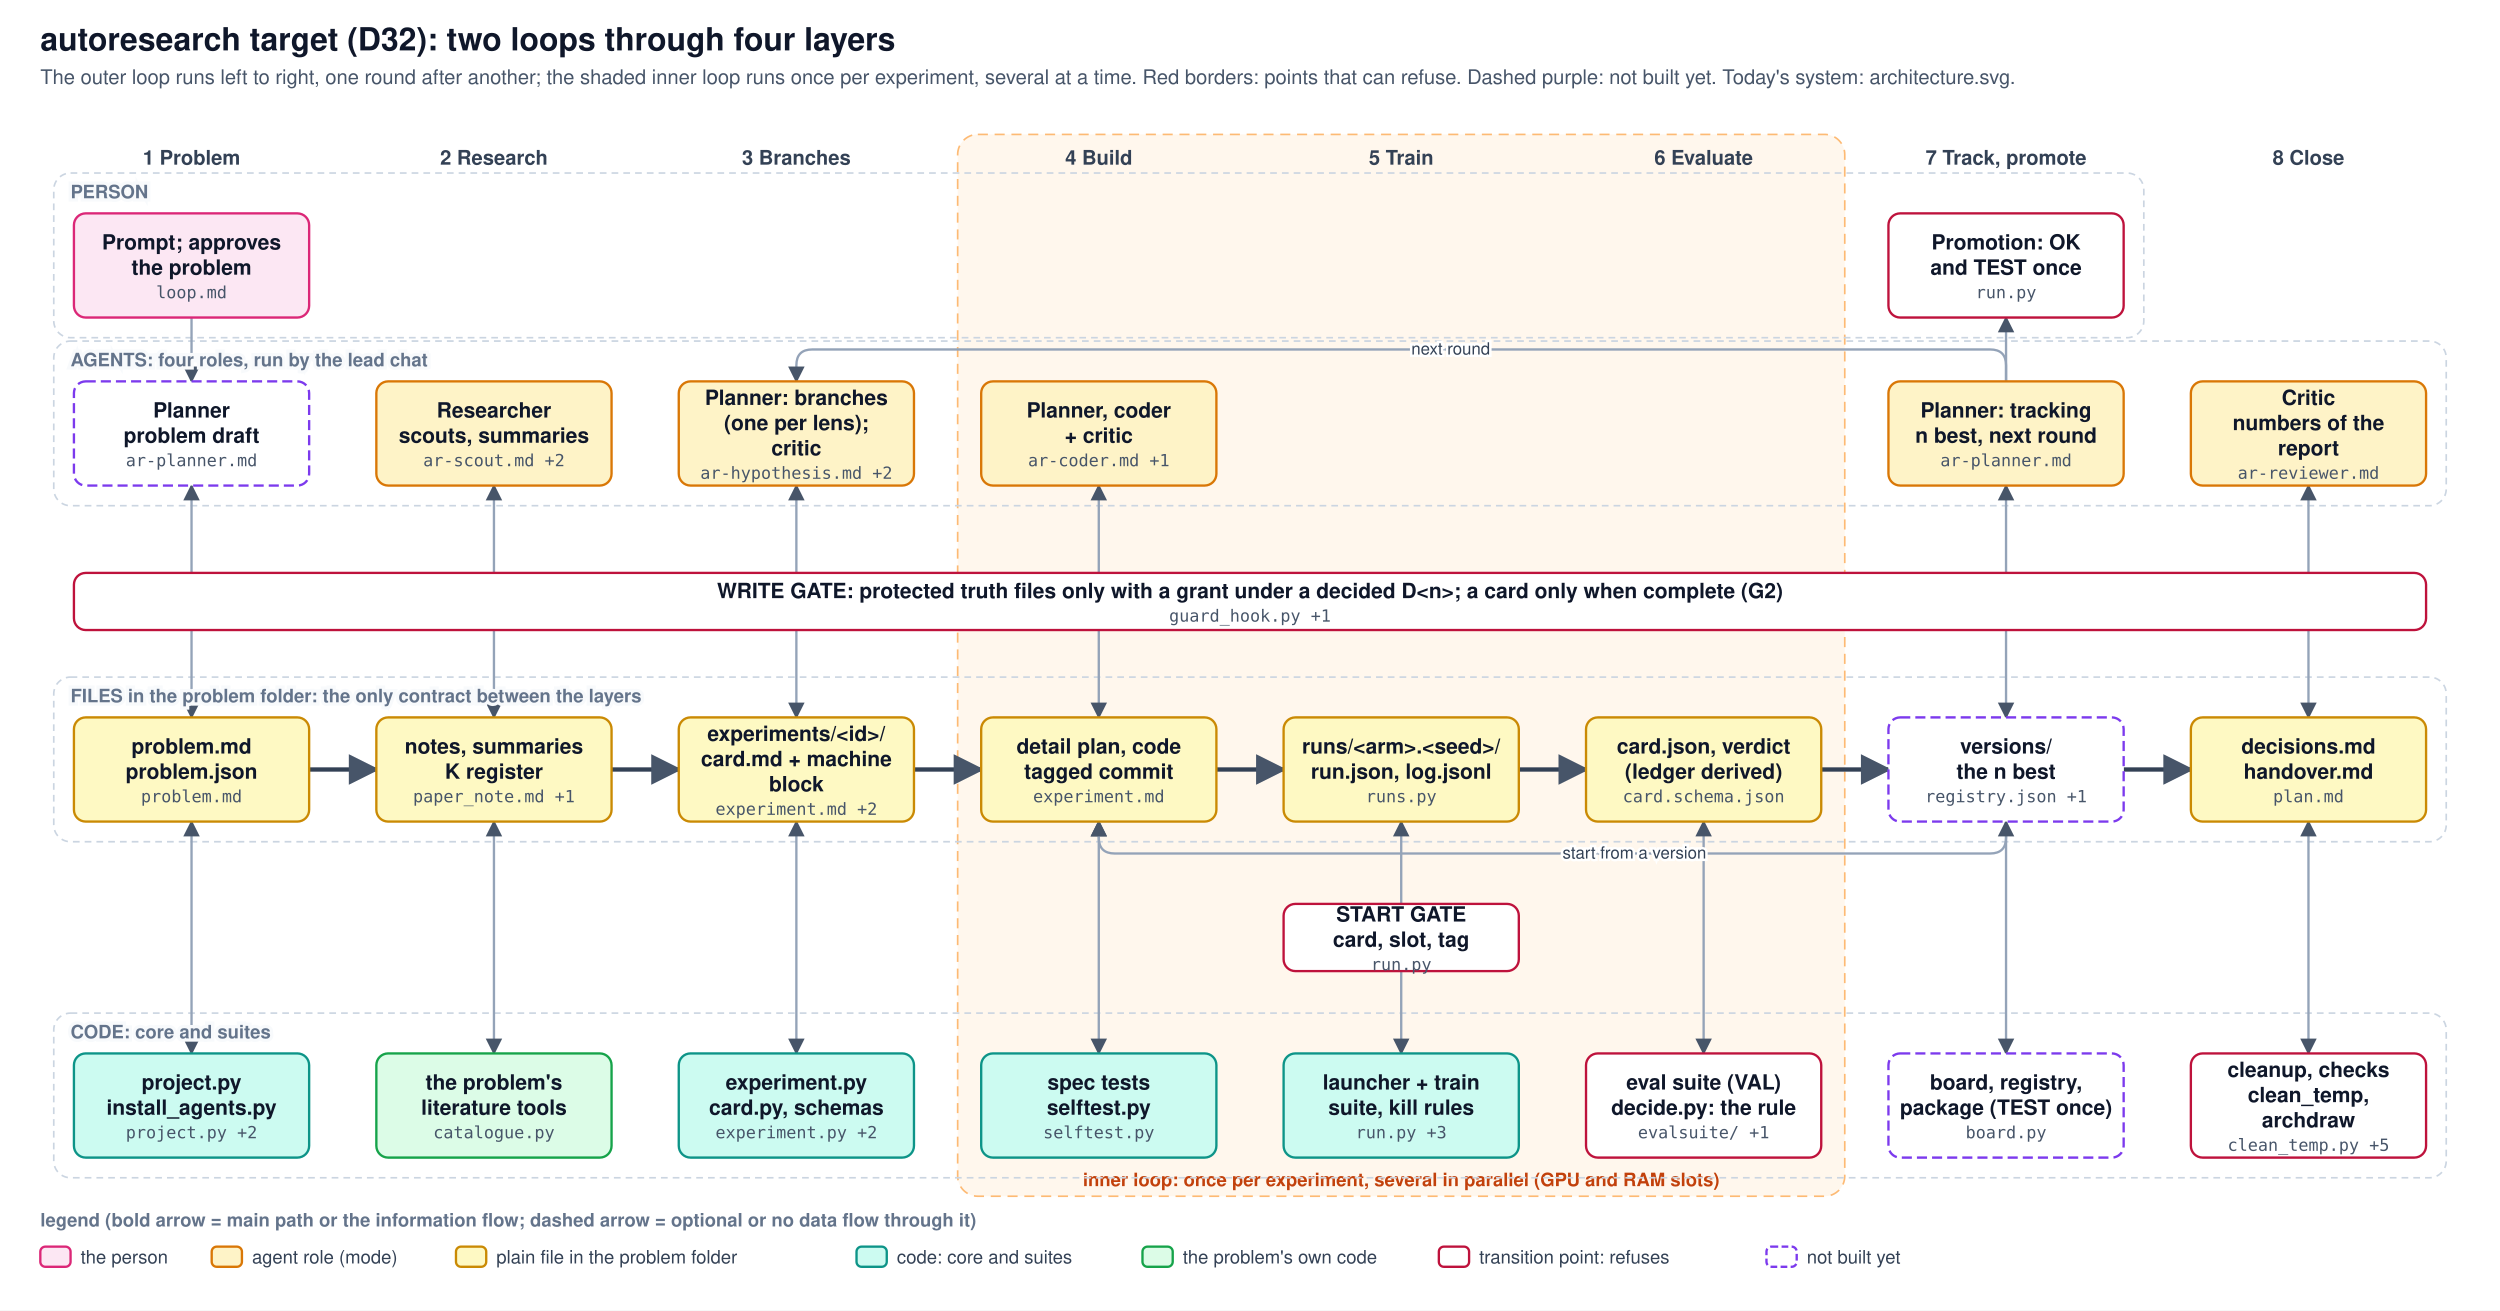
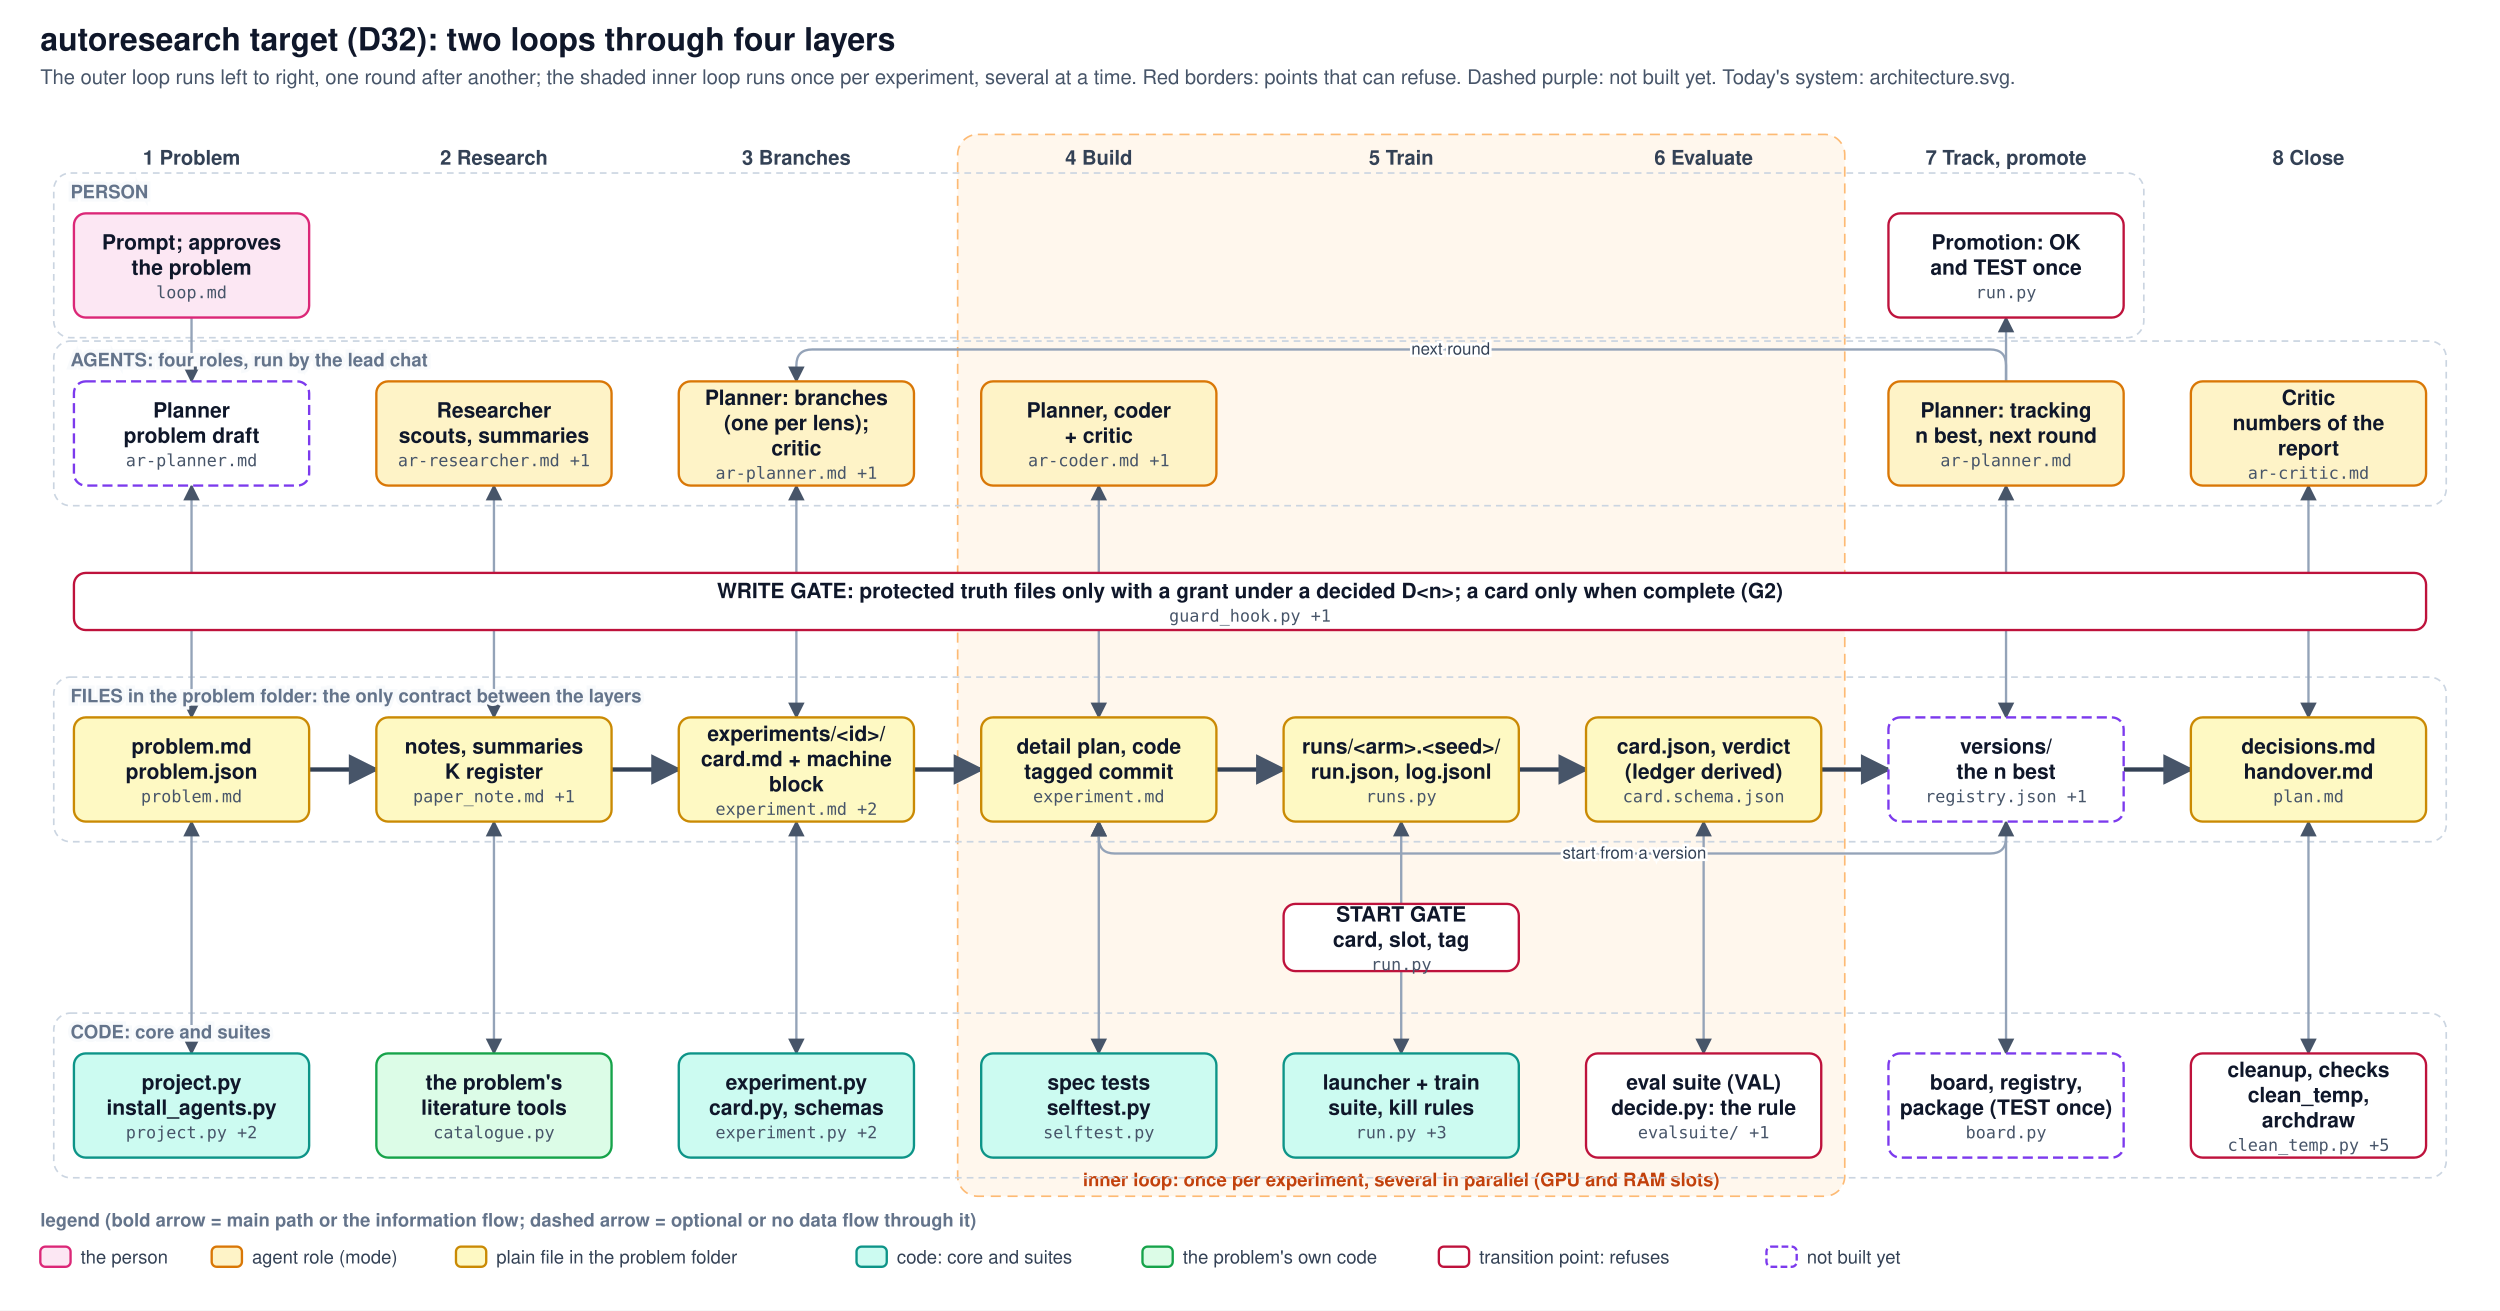
<svg xmlns="http://www.w3.org/2000/svg" viewBox="0 0 1488 780" width="1488" height="780" font-family="Segoe UI, Helvetica, Arial, sans-serif">
  <defs>
    <marker id="ah" viewBox="0 0 10 10" refX="9" refY="5" markerWidth="7" markerHeight="7" orient="auto-start-reverse">
      <path d="M0,0 L10,5 L0,10 z" fill="#475569" />
    </marker>
  </defs>
  <rect width="1488" height="780" fill="#ffffff" />
  <text x="24" y="30" font-size="19" font-weight="700" fill="#0f172a">autoresearch target (D32): two loops through four layers</text>
  <text x="24" y="50" font-size="12" fill="#475569">The outer loop runs left to right, one round after another; the shaded inner loop runs once per experiment, several at a time. Red borders: points that can refuse. Dashed purple: not built yet. Today's system: architecture.svg.</text>
  <rect x="570" y="80" width="528" height="632" rx="12" fill="#fff7ed" stroke="#fdba74" stroke-dasharray="6 4" />
  <text x="834.0" y="706" font-size="11" font-weight="600" text-anchor="middle" fill="#c2410c">inner loop: once per experiment, several in parallel (GPU and RAM slots)</text>
  <text x="114.0" y="98" font-size="12" font-weight="700" text-anchor="middle" fill="#334155">1 Problem</text>
  <text x="294.0" y="98" font-size="12" font-weight="700" text-anchor="middle" fill="#334155">2 Research</text>
  <text x="474.0" y="98" font-size="12" font-weight="700" text-anchor="middle" fill="#334155">3 Branches</text>
  <text x="654.0" y="98" font-size="12" font-weight="700" text-anchor="middle" fill="#334155">4 Build</text>
  <text x="834.0" y="98" font-size="12" font-weight="700" text-anchor="middle" fill="#334155">5 Train</text>
  <text x="1014.0" y="98" font-size="12" font-weight="700" text-anchor="middle" fill="#334155">6 Evaluate</text>
  <text x="1194.0" y="98" font-size="12" font-weight="700" text-anchor="middle" fill="#334155">7 Track, promote</text>
  <text x="1374.0" y="98" font-size="12" font-weight="700" text-anchor="middle" fill="#334155">8 Close</text>
  <rect x="32.0" y="103.0" width="1244.0" height="98.0" rx="10" fill="none" stroke="#cbd5e1" stroke-dasharray="4 3" />
  <rect x="32.0" y="203.0" width="1424.0" height="98.0" rx="10" fill="none" stroke="#cbd5e1" stroke-dasharray="4 3" />
  <rect x="32.0" y="403.0" width="1424.0" height="98.0" rx="10" fill="none" stroke="#cbd5e1" stroke-dasharray="4 3" />
  <rect x="32.0" y="603.0" width="1424.0" height="98.0" rx="10" fill="none" stroke="#cbd5e1" stroke-dasharray="4 3" />
  <path d="M114.0,189.0 C114.0,208.0 114.0,208.0 114.0,227.0" fill="none" stroke="#94a3b8" stroke-width="1.4" marker-end="url(#ah)" />
  <path d="M114.0,289.0 C114.0,358.0 114.0,358.0 114.0,427.0" fill="none" stroke="#94a3b8" stroke-width="1.4" marker-start="url(#ah)" marker-end="url(#ah)" />
  <path d="M294.0,289.0 C294.0,358.0 294.0,358.0 294.0,427.0" fill="none" stroke="#94a3b8" stroke-width="1.4" marker-start="url(#ah)" marker-end="url(#ah)" />
  <path d="M474.0,289.0 C474.0,358.0 474.0,358.0 474.0,427.0" fill="none" stroke="#94a3b8" stroke-width="1.4" marker-start="url(#ah)" marker-end="url(#ah)" />
  <path d="M654.0,289.0 C654.0,358.0 654.0,358.0 654.0,427.0" fill="none" stroke="#94a3b8" stroke-width="1.4" marker-start="url(#ah)" marker-end="url(#ah)" />
  <path d="M1194.0,289.0 C1194.0,358.0 1194.0,358.0 1194.0,427.0" fill="none" stroke="#94a3b8" stroke-width="1.4" marker-start="url(#ah)" marker-end="url(#ah)" />
  <path d="M1374.0,289.0 C1374.0,358.0 1374.0,358.0 1374.0,427.0" fill="none" stroke="#94a3b8" stroke-width="1.4" marker-start="url(#ah)" marker-end="url(#ah)" />
  <path d="M1194.0,227.0 C1194.0,208.0 1194.0,208.0 1194.0,189.0" fill="none" stroke="#94a3b8" stroke-width="1.4" marker-end="url(#ah)" />
  <path d="M184.0,458.0 C204.0,458.0 204.0,458.0 224.0,458.0" fill="none" stroke="#334155" stroke-width="2.6" marker-end="url(#ah)" />
  <path d="M364.0,458.0 C384.0,458.0 384.0,458.0 404.0,458.0" fill="none" stroke="#334155" stroke-width="2.6" marker-end="url(#ah)" />
  <path d="M544.0,458.0 C564.0,458.0 564.0,458.0 584.0,458.0" fill="none" stroke="#334155" stroke-width="2.6" marker-end="url(#ah)" />
  <path d="M724.0,458.0 C744.0,458.0 744.0,458.0 764.0,458.0" fill="none" stroke="#334155" stroke-width="2.6" marker-end="url(#ah)" />
  <path d="M904.0,458.0 C924.0,458.0 924.0,458.0 944.0,458.0" fill="none" stroke="#334155" stroke-width="2.6" marker-end="url(#ah)" />
  <path d="M1084.0,458.0 C1104.0,458.0 1104.0,458.0 1124.0,458.0" fill="none" stroke="#334155" stroke-width="2.6" marker-end="url(#ah)" />
  <path d="M1264.0,458.0 C1284.0,458.0 1284.0,458.0 1304.0,458.0" fill="none" stroke="#334155" stroke-width="2.6" marker-end="url(#ah)" />
  <path d="M1194.0,489.0 L1194.0,498.5 Q1194.0,508.0 1184.5,508.0 L663.5,508.0 Q654.0,508.0 654.0,498.5 L654.0,489.0" fill="none" stroke="#94a3b8" stroke-width="1.4" marker-end="url(#ah)" />
  <path d="M1194.0,227.0 L1194.0,217.5 Q1194.0,208.0 1184.5,208.0 L483.5,208.0 Q474.0,208.0 474.0,217.5 L474.0,227.0" fill="none" stroke="#94a3b8" stroke-width="1.4" marker-end="url(#ah)" />
  <path d="M114.0,489.0 C114.0,558.0 114.0,558.0 114.0,627.0" fill="none" stroke="#94a3b8" stroke-width="1.4" marker-start="url(#ah)" marker-end="url(#ah)" />
  <path d="M294.0,489.0 C294.0,558.0 294.0,558.0 294.0,627.0" fill="none" stroke="#94a3b8" stroke-width="1.4" marker-start="url(#ah)" marker-end="url(#ah)" />
  <path d="M474.0,489.0 C474.0,558.0 474.0,558.0 474.0,627.0" fill="none" stroke="#94a3b8" stroke-width="1.4" marker-start="url(#ah)" marker-end="url(#ah)" />
  <path d="M654.0,489.0 C654.0,558.0 654.0,558.0 654.0,627.0" fill="none" stroke="#94a3b8" stroke-width="1.4" marker-start="url(#ah)" marker-end="url(#ah)" />
  <path d="M834.0,489.0 C834.0,558.0 834.0,558.0 834.0,627.0" fill="none" stroke="#94a3b8" stroke-width="1.4" marker-start="url(#ah)" marker-end="url(#ah)" />
  <path d="M1014.0,489.0 C1014.0,558.0 1014.0,558.0 1014.0,627.0" fill="none" stroke="#94a3b8" stroke-width="1.4" marker-start="url(#ah)" marker-end="url(#ah)" />
  <path d="M1194.0,489.0 C1194.0,558.0 1194.0,558.0 1194.0,627.0" fill="none" stroke="#94a3b8" stroke-width="1.4" marker-start="url(#ah)" marker-end="url(#ah)" />
  <path d="M1374.0,489.0 C1374.0,558.0 1374.0,558.0 1374.0,627.0" fill="none" stroke="#94a3b8" stroke-width="1.4" marker-start="url(#ah)" marker-end="url(#ah)" />
  <g>
    <rect x="44" y="127.0" width="140" height="62" rx="7" fill="#fce7f3" stroke="#db2777" stroke-width="1.4" />
    <text x="114.0" y="148.5" font-size="12.5" font-weight="600" text-anchor="middle" fill="#0f172a">Prompt; approves</text>
    <text x="114.0" y="163.5" font-size="12.5" font-weight="600" text-anchor="middle" fill="#0f172a">the problem</text>
    <text x="114.0" y="177.5" font-size="10" text-anchor="middle" fill="#475569" font-family="Consolas, Menlo, monospace">loop.md</text>
  </g>
  <g>
    <rect x="1124" y="127.0" width="140" height="62" rx="7" fill="#ffffff" stroke="#be123c" stroke-width="1.4" />
    <text x="1194.0" y="148.5" font-size="12.5" font-weight="600" text-anchor="middle" fill="#0f172a">Promotion: OK</text>
    <text x="1194.0" y="163.5" font-size="12.5" font-weight="600" text-anchor="middle" fill="#0f172a">and TEST once</text>
    <text x="1194.0" y="177.5" font-size="10" text-anchor="middle" fill="#475569" font-family="Consolas, Menlo, monospace">run.py</text>
  </g>
  <g>
    <rect x="44" y="227.0" width="140" height="62" rx="7" fill="#ffffff" stroke="#7c3aed" stroke-width="1.4" stroke-dasharray="6 3" />
    <text x="114.0" y="248.5" font-size="12.5" font-weight="600" text-anchor="middle" fill="#0f172a">Planner</text>
    <text x="114.0" y="263.5" font-size="12.5" font-weight="600" text-anchor="middle" fill="#0f172a">problem draft</text>
    <text x="114.0" y="277.5" font-size="10" text-anchor="middle" fill="#475569" font-family="Consolas, Menlo, monospace">ar-planner.md</text>
  </g>
  <g>
    <rect x="224" y="227.0" width="140" height="62" rx="7" fill="#fef3c7" stroke="#d97706" stroke-width="1.4" />
    <text x="294.0" y="248.5" font-size="12.5" font-weight="600" text-anchor="middle" fill="#0f172a">Researcher</text>
    <text x="294.0" y="263.5" font-size="12.5" font-weight="600" text-anchor="middle" fill="#0f172a">scouts, summaries</text>
-     <text x="294.0" y="277.5" font-size="10" text-anchor="middle" fill="#475569" font-family="Consolas, Menlo, monospace">ar-scout.md +2</text>
+     <text x="294.0" y="277.5" font-size="10" text-anchor="middle" fill="#475569" font-family="Consolas, Menlo, monospace">ar-researcher.md +1</text>
  </g>
  <g>
    <rect x="404" y="227.0" width="140" height="62" rx="7" fill="#fef3c7" stroke="#d97706" stroke-width="1.4" />
    <text x="474.0" y="241.0" font-size="12.5" font-weight="600" text-anchor="middle" fill="#0f172a">Planner: branches</text>
    <text x="474.0" y="256.0" font-size="12.5" font-weight="600" text-anchor="middle" fill="#0f172a">(one per lens);</text>
    <text x="474.0" y="271.0" font-size="12.5" font-weight="600" text-anchor="middle" fill="#0f172a">critic</text>
-     <text x="474.0" y="285.0" font-size="10" text-anchor="middle" fill="#475569" font-family="Consolas, Menlo, monospace">ar-hypothesis.md +2</text>
+     <text x="474.0" y="285.0" font-size="10" text-anchor="middle" fill="#475569" font-family="Consolas, Menlo, monospace">ar-planner.md +1</text>
  </g>
  <g>
    <rect x="584" y="227.0" width="140" height="62" rx="7" fill="#fef3c7" stroke="#d97706" stroke-width="1.4" />
    <text x="654.0" y="248.5" font-size="12.5" font-weight="600" text-anchor="middle" fill="#0f172a">Planner, coder</text>
    <text x="654.0" y="263.5" font-size="12.5" font-weight="600" text-anchor="middle" fill="#0f172a">+ critic</text>
    <text x="654.0" y="277.5" font-size="10" text-anchor="middle" fill="#475569" font-family="Consolas, Menlo, monospace">ar-coder.md +1</text>
  </g>
  <g>
    <rect x="1124" y="227.0" width="140" height="62" rx="7" fill="#fef3c7" stroke="#d97706" stroke-width="1.4" />
    <text x="1194.0" y="248.5" font-size="12.5" font-weight="600" text-anchor="middle" fill="#0f172a">Planner: tracking</text>
    <text x="1194.0" y="263.5" font-size="12.5" font-weight="600" text-anchor="middle" fill="#0f172a">n best, next round</text>
    <text x="1194.0" y="277.5" font-size="10" text-anchor="middle" fill="#475569" font-family="Consolas, Menlo, monospace">ar-planner.md</text>
  </g>
  <g>
    <rect x="1304" y="227.0" width="140" height="62" rx="7" fill="#fef3c7" stroke="#d97706" stroke-width="1.4" />
    <text x="1374.0" y="241.0" font-size="12.5" font-weight="600" text-anchor="middle" fill="#0f172a">Critic</text>
    <text x="1374.0" y="256.0" font-size="12.5" font-weight="600" text-anchor="middle" fill="#0f172a">numbers of the</text>
    <text x="1374.0" y="271.0" font-size="12.5" font-weight="600" text-anchor="middle" fill="#0f172a">report</text>
-     <text x="1374.0" y="285.0" font-size="10" text-anchor="middle" fill="#475569" font-family="Consolas, Menlo, monospace">ar-reviewer.md</text>
+     <text x="1374.0" y="285.0" font-size="10" text-anchor="middle" fill="#475569" font-family="Consolas, Menlo, monospace">ar-critic.md</text>
  </g>
  <g>
    <rect x="44" y="341.0" width="1400" height="34" rx="7" fill="#ffffff" stroke="#be123c" stroke-width="1.4" />
    <text x="744.0" y="356.0" font-size="12.5" font-weight="600" text-anchor="middle" fill="#0f172a">WRITE GATE: protected truth files only with a grant under a decided D&lt;n&gt;; a card only when complete (G2)</text>
    <text x="744.0" y="370.0" font-size="10" text-anchor="middle" fill="#475569" font-family="Consolas, Menlo, monospace">guard_hook.py +1</text>
  </g>
  <g>
    <rect x="44" y="427.0" width="140" height="62" rx="7" fill="#fef9c3" stroke="#ca8a04" stroke-width="1.4" />
    <text x="114.0" y="448.5" font-size="12.5" font-weight="600" text-anchor="middle" fill="#0f172a">problem.md</text>
    <text x="114.0" y="463.5" font-size="12.5" font-weight="600" text-anchor="middle" fill="#0f172a">problem.json</text>
    <text x="114.0" y="477.5" font-size="10" text-anchor="middle" fill="#475569" font-family="Consolas, Menlo, monospace">problem.md</text>
  </g>
  <g>
    <rect x="224" y="427.0" width="140" height="62" rx="7" fill="#fef9c3" stroke="#ca8a04" stroke-width="1.4" />
    <text x="294.0" y="448.5" font-size="12.5" font-weight="600" text-anchor="middle" fill="#0f172a">notes, summaries</text>
    <text x="294.0" y="463.5" font-size="12.5" font-weight="600" text-anchor="middle" fill="#0f172a">K register</text>
    <text x="294.0" y="477.5" font-size="10" text-anchor="middle" fill="#475569" font-family="Consolas, Menlo, monospace">paper_note.md +1</text>
  </g>
  <g>
    <rect x="404" y="427.0" width="140" height="62" rx="7" fill="#fef9c3" stroke="#ca8a04" stroke-width="1.4" />
    <text x="474.0" y="441.0" font-size="12.5" font-weight="600" text-anchor="middle" fill="#0f172a">experiments/&lt;id&gt;/</text>
    <text x="474.0" y="456.0" font-size="12.5" font-weight="600" text-anchor="middle" fill="#0f172a">card.md + machine</text>
    <text x="474.0" y="471.0" font-size="12.5" font-weight="600" text-anchor="middle" fill="#0f172a">block</text>
    <text x="474.0" y="485.0" font-size="10" text-anchor="middle" fill="#475569" font-family="Consolas, Menlo, monospace">experiment.md +2</text>
  </g>
  <g>
    <rect x="584" y="427.0" width="140" height="62" rx="7" fill="#fef9c3" stroke="#ca8a04" stroke-width="1.4" />
    <text x="654.0" y="448.5" font-size="12.5" font-weight="600" text-anchor="middle" fill="#0f172a">detail plan, code</text>
    <text x="654.0" y="463.5" font-size="12.5" font-weight="600" text-anchor="middle" fill="#0f172a">tagged commit</text>
    <text x="654.0" y="477.5" font-size="10" text-anchor="middle" fill="#475569" font-family="Consolas, Menlo, monospace">experiment.md</text>
  </g>
  <g>
    <rect x="764" y="427.0" width="140" height="62" rx="7" fill="#fef9c3" stroke="#ca8a04" stroke-width="1.4" />
    <text x="834.0" y="448.5" font-size="12.5" font-weight="600" text-anchor="middle" fill="#0f172a">runs/&lt;arm&gt;.&lt;seed&gt;/</text>
    <text x="834.0" y="463.5" font-size="12.5" font-weight="600" text-anchor="middle" fill="#0f172a">run.json, log.jsonl</text>
    <text x="834.0" y="477.5" font-size="10" text-anchor="middle" fill="#475569" font-family="Consolas, Menlo, monospace">runs.py</text>
  </g>
  <g>
    <rect x="944" y="427.0" width="140" height="62" rx="7" fill="#fef9c3" stroke="#ca8a04" stroke-width="1.4" />
    <text x="1014.0" y="448.5" font-size="12.5" font-weight="600" text-anchor="middle" fill="#0f172a">card.json, verdict</text>
    <text x="1014.0" y="463.5" font-size="12.5" font-weight="600" text-anchor="middle" fill="#0f172a">(ledger derived)</text>
    <text x="1014.0" y="477.5" font-size="10" text-anchor="middle" fill="#475569" font-family="Consolas, Menlo, monospace">card.schema.json</text>
  </g>
  <g>
    <rect x="1124" y="427.0" width="140" height="62" rx="7" fill="#ffffff" stroke="#7c3aed" stroke-width="1.4" stroke-dasharray="6 3" />
    <text x="1194.0" y="448.5" font-size="12.5" font-weight="600" text-anchor="middle" fill="#0f172a">versions/</text>
    <text x="1194.0" y="463.5" font-size="12.5" font-weight="600" text-anchor="middle" fill="#0f172a">the n best</text>
    <text x="1194.0" y="477.5" font-size="10" text-anchor="middle" fill="#475569" font-family="Consolas, Menlo, monospace">registry.json +1</text>
  </g>
  <g>
    <rect x="1304" y="427.0" width="140" height="62" rx="7" fill="#fef9c3" stroke="#ca8a04" stroke-width="1.4" />
    <text x="1374.0" y="448.5" font-size="12.5" font-weight="600" text-anchor="middle" fill="#0f172a">decisions.md</text>
    <text x="1374.0" y="463.5" font-size="12.5" font-weight="600" text-anchor="middle" fill="#0f172a">handover.md</text>
    <text x="1374.0" y="477.5" font-size="10" text-anchor="middle" fill="#475569" font-family="Consolas, Menlo, monospace">plan.md</text>
  </g>
  <g>
    <rect x="764" y="538.0" width="140" height="40" rx="7" fill="#ffffff" stroke="#be123c" stroke-width="1.4" />
    <text x="834.0" y="548.5" font-size="12.5" font-weight="600" text-anchor="middle" fill="#0f172a">START GATE</text>
    <text x="834.0" y="563.5" font-size="12.5" font-weight="600" text-anchor="middle" fill="#0f172a">card, slot, tag</text>
    <text x="834.0" y="577.5" font-size="10" text-anchor="middle" fill="#475569" font-family="Consolas, Menlo, monospace">run.py</text>
  </g>
  <g>
    <rect x="44" y="627.0" width="140" height="62" rx="7" fill="#ccfbf1" stroke="#0d9488" stroke-width="1.4" />
    <text x="114.0" y="648.5" font-size="12.5" font-weight="600" text-anchor="middle" fill="#0f172a">project.py</text>
    <text x="114.0" y="663.5" font-size="12.5" font-weight="600" text-anchor="middle" fill="#0f172a">install_agents.py</text>
    <text x="114.0" y="677.5" font-size="10" text-anchor="middle" fill="#475569" font-family="Consolas, Menlo, monospace">project.py +2</text>
  </g>
  <g>
    <rect x="224" y="627.0" width="140" height="62" rx="7" fill="#dcfce7" stroke="#16a34a" stroke-width="1.4" />
    <text x="294.0" y="648.5" font-size="12.5" font-weight="600" text-anchor="middle" fill="#0f172a">the problem's</text>
    <text x="294.0" y="663.5" font-size="12.5" font-weight="600" text-anchor="middle" fill="#0f172a">literature tools</text>
    <text x="294.0" y="677.5" font-size="10" text-anchor="middle" fill="#475569" font-family="Consolas, Menlo, monospace">catalogue.py</text>
  </g>
  <g>
    <rect x="404" y="627.0" width="140" height="62" rx="7" fill="#ccfbf1" stroke="#0d9488" stroke-width="1.4" />
    <text x="474.0" y="648.5" font-size="12.5" font-weight="600" text-anchor="middle" fill="#0f172a">experiment.py</text>
    <text x="474.0" y="663.5" font-size="12.5" font-weight="600" text-anchor="middle" fill="#0f172a">card.py, schemas</text>
    <text x="474.0" y="677.5" font-size="10" text-anchor="middle" fill="#475569" font-family="Consolas, Menlo, monospace">experiment.py +2</text>
  </g>
  <g>
    <rect x="584" y="627.0" width="140" height="62" rx="7" fill="#ccfbf1" stroke="#0d9488" stroke-width="1.4" />
    <text x="654.0" y="648.5" font-size="12.5" font-weight="600" text-anchor="middle" fill="#0f172a">spec tests</text>
    <text x="654.0" y="663.5" font-size="12.5" font-weight="600" text-anchor="middle" fill="#0f172a">selftest.py</text>
    <text x="654.0" y="677.5" font-size="10" text-anchor="middle" fill="#475569" font-family="Consolas, Menlo, monospace">selftest.py</text>
  </g>
  <g>
    <rect x="764" y="627.0" width="140" height="62" rx="7" fill="#ccfbf1" stroke="#0d9488" stroke-width="1.4" />
    <text x="834.0" y="648.5" font-size="12.5" font-weight="600" text-anchor="middle" fill="#0f172a">launcher + train</text>
    <text x="834.0" y="663.5" font-size="12.5" font-weight="600" text-anchor="middle" fill="#0f172a">suite, kill rules</text>
    <text x="834.0" y="677.5" font-size="10" text-anchor="middle" fill="#475569" font-family="Consolas, Menlo, monospace">run.py +3</text>
  </g>
  <g>
    <rect x="944" y="627.0" width="140" height="62" rx="7" fill="#ffffff" stroke="#be123c" stroke-width="1.4" />
    <text x="1014.0" y="648.5" font-size="12.5" font-weight="600" text-anchor="middle" fill="#0f172a">eval suite (VAL)</text>
    <text x="1014.0" y="663.5" font-size="12.5" font-weight="600" text-anchor="middle" fill="#0f172a">decide.py: the rule</text>
    <text x="1014.0" y="677.5" font-size="10" text-anchor="middle" fill="#475569" font-family="Consolas, Menlo, monospace">evalsuite/ +1</text>
  </g>
  <g>
    <rect x="1124" y="627.0" width="140" height="62" rx="7" fill="#ffffff" stroke="#7c3aed" stroke-width="1.4" stroke-dasharray="6 3" />
    <text x="1194.0" y="648.5" font-size="12.5" font-weight="600" text-anchor="middle" fill="#0f172a">board, registry,</text>
    <text x="1194.0" y="663.5" font-size="12.5" font-weight="600" text-anchor="middle" fill="#0f172a">package (TEST once)</text>
    <text x="1194.0" y="677.5" font-size="10" text-anchor="middle" fill="#475569" font-family="Consolas, Menlo, monospace">board.py</text>
  </g>
  <g>
    <rect x="1304" y="627.0" width="140" height="62" rx="7" fill="#ffffff" stroke="#be123c" stroke-width="1.4" />
    <text x="1374.0" y="641.0" font-size="12.5" font-weight="600" text-anchor="middle" fill="#0f172a">cleanup, checks</text>
    <text x="1374.0" y="656.0" font-size="12.5" font-weight="600" text-anchor="middle" fill="#0f172a">clean_temp,</text>
    <text x="1374.0" y="671.0" font-size="12.5" font-weight="600" text-anchor="middle" fill="#0f172a">archdraw</text>
    <text x="1374.0" y="685.0" font-size="10" text-anchor="middle" fill="#475569" font-family="Consolas, Menlo, monospace">clean_temp.py +5</text>
  </g>
  <text x="42.0" y="118.0" font-size="11" font-weight="600" fill="#64748b" stroke="#f8fafc" stroke-width="4" paint-order="stroke">PERSON</text>
  <text x="42.0" y="218.0" font-size="11" font-weight="600" fill="#64748b" stroke="#f8fafc" stroke-width="4" paint-order="stroke">AGENTS: four roles, run by the lead chat</text>
  <text x="42.0" y="418.0" font-size="11" font-weight="600" fill="#64748b" stroke="#f8fafc" stroke-width="4" paint-order="stroke">FILES in the problem folder: the only contract between the layers</text>
  <text x="42.0" y="618.0" font-size="11" font-weight="600" fill="#64748b" stroke="#f8fafc" stroke-width="4" paint-order="stroke">CODE: core and suites</text>
  <text x="930.0" y="511.0" font-size="10" text-anchor="start" fill="#334155" stroke="#ffffff" stroke-width="3" paint-order="stroke">start from a version</text>
  <text x="840.0" y="211.0" font-size="10" text-anchor="start" fill="#334155" stroke="#ffffff" stroke-width="3" paint-order="stroke">next round</text>
  <text x="24" y="730" font-size="11" font-weight="600" fill="#64748b">legend (bold arrow = main path or the information flow; dashed arrow = optional or no data flow through it)</text>
  <rect x="24" y="742" width="18" height="12" rx="3" fill="#fce7f3" stroke="#db2777" stroke-width="1.4" />
  <text x="48" y="752" font-size="11" fill="#334155">the person</text>
  <rect x="126.0" y="742" width="18" height="12" rx="3" fill="#fef3c7" stroke="#d97706" stroke-width="1.4" />
  <text x="150.0" y="752" font-size="11" fill="#334155">agent role (mode)</text>
  <rect x="271.4" y="742" width="18" height="12" rx="3" fill="#fef9c3" stroke="#ca8a04" stroke-width="1.4" />
  <text x="295.4" y="752" font-size="11" fill="#334155">plain file in the problem folder</text>
  <rect x="509.8" y="742" width="18" height="12" rx="3" fill="#ccfbf1" stroke="#0d9488" stroke-width="1.4" />
  <text x="533.8" y="752" font-size="11" fill="#334155">code: core and suites</text>
  <rect x="680.0" y="742" width="18" height="12" rx="3" fill="#dcfce7" stroke="#16a34a" stroke-width="1.4" />
  <text x="704.0" y="752" font-size="11" fill="#334155">the problem's own code</text>
  <rect x="856.4" y="742" width="18" height="12" rx="3" fill="#ffffff" stroke="#be123c" stroke-width="1.4" />
  <text x="880.4" y="752" font-size="11" fill="#334155">transition point: refuses</text>
  <rect x="1051.4" y="742" width="18" height="12" rx="3" fill="#ffffff" stroke="#7c3aed" stroke-width="1.4" stroke-dasharray="4 2" />
  <text x="1075.4" y="752" font-size="11" fill="#334155">not built yet</text>
</svg>
